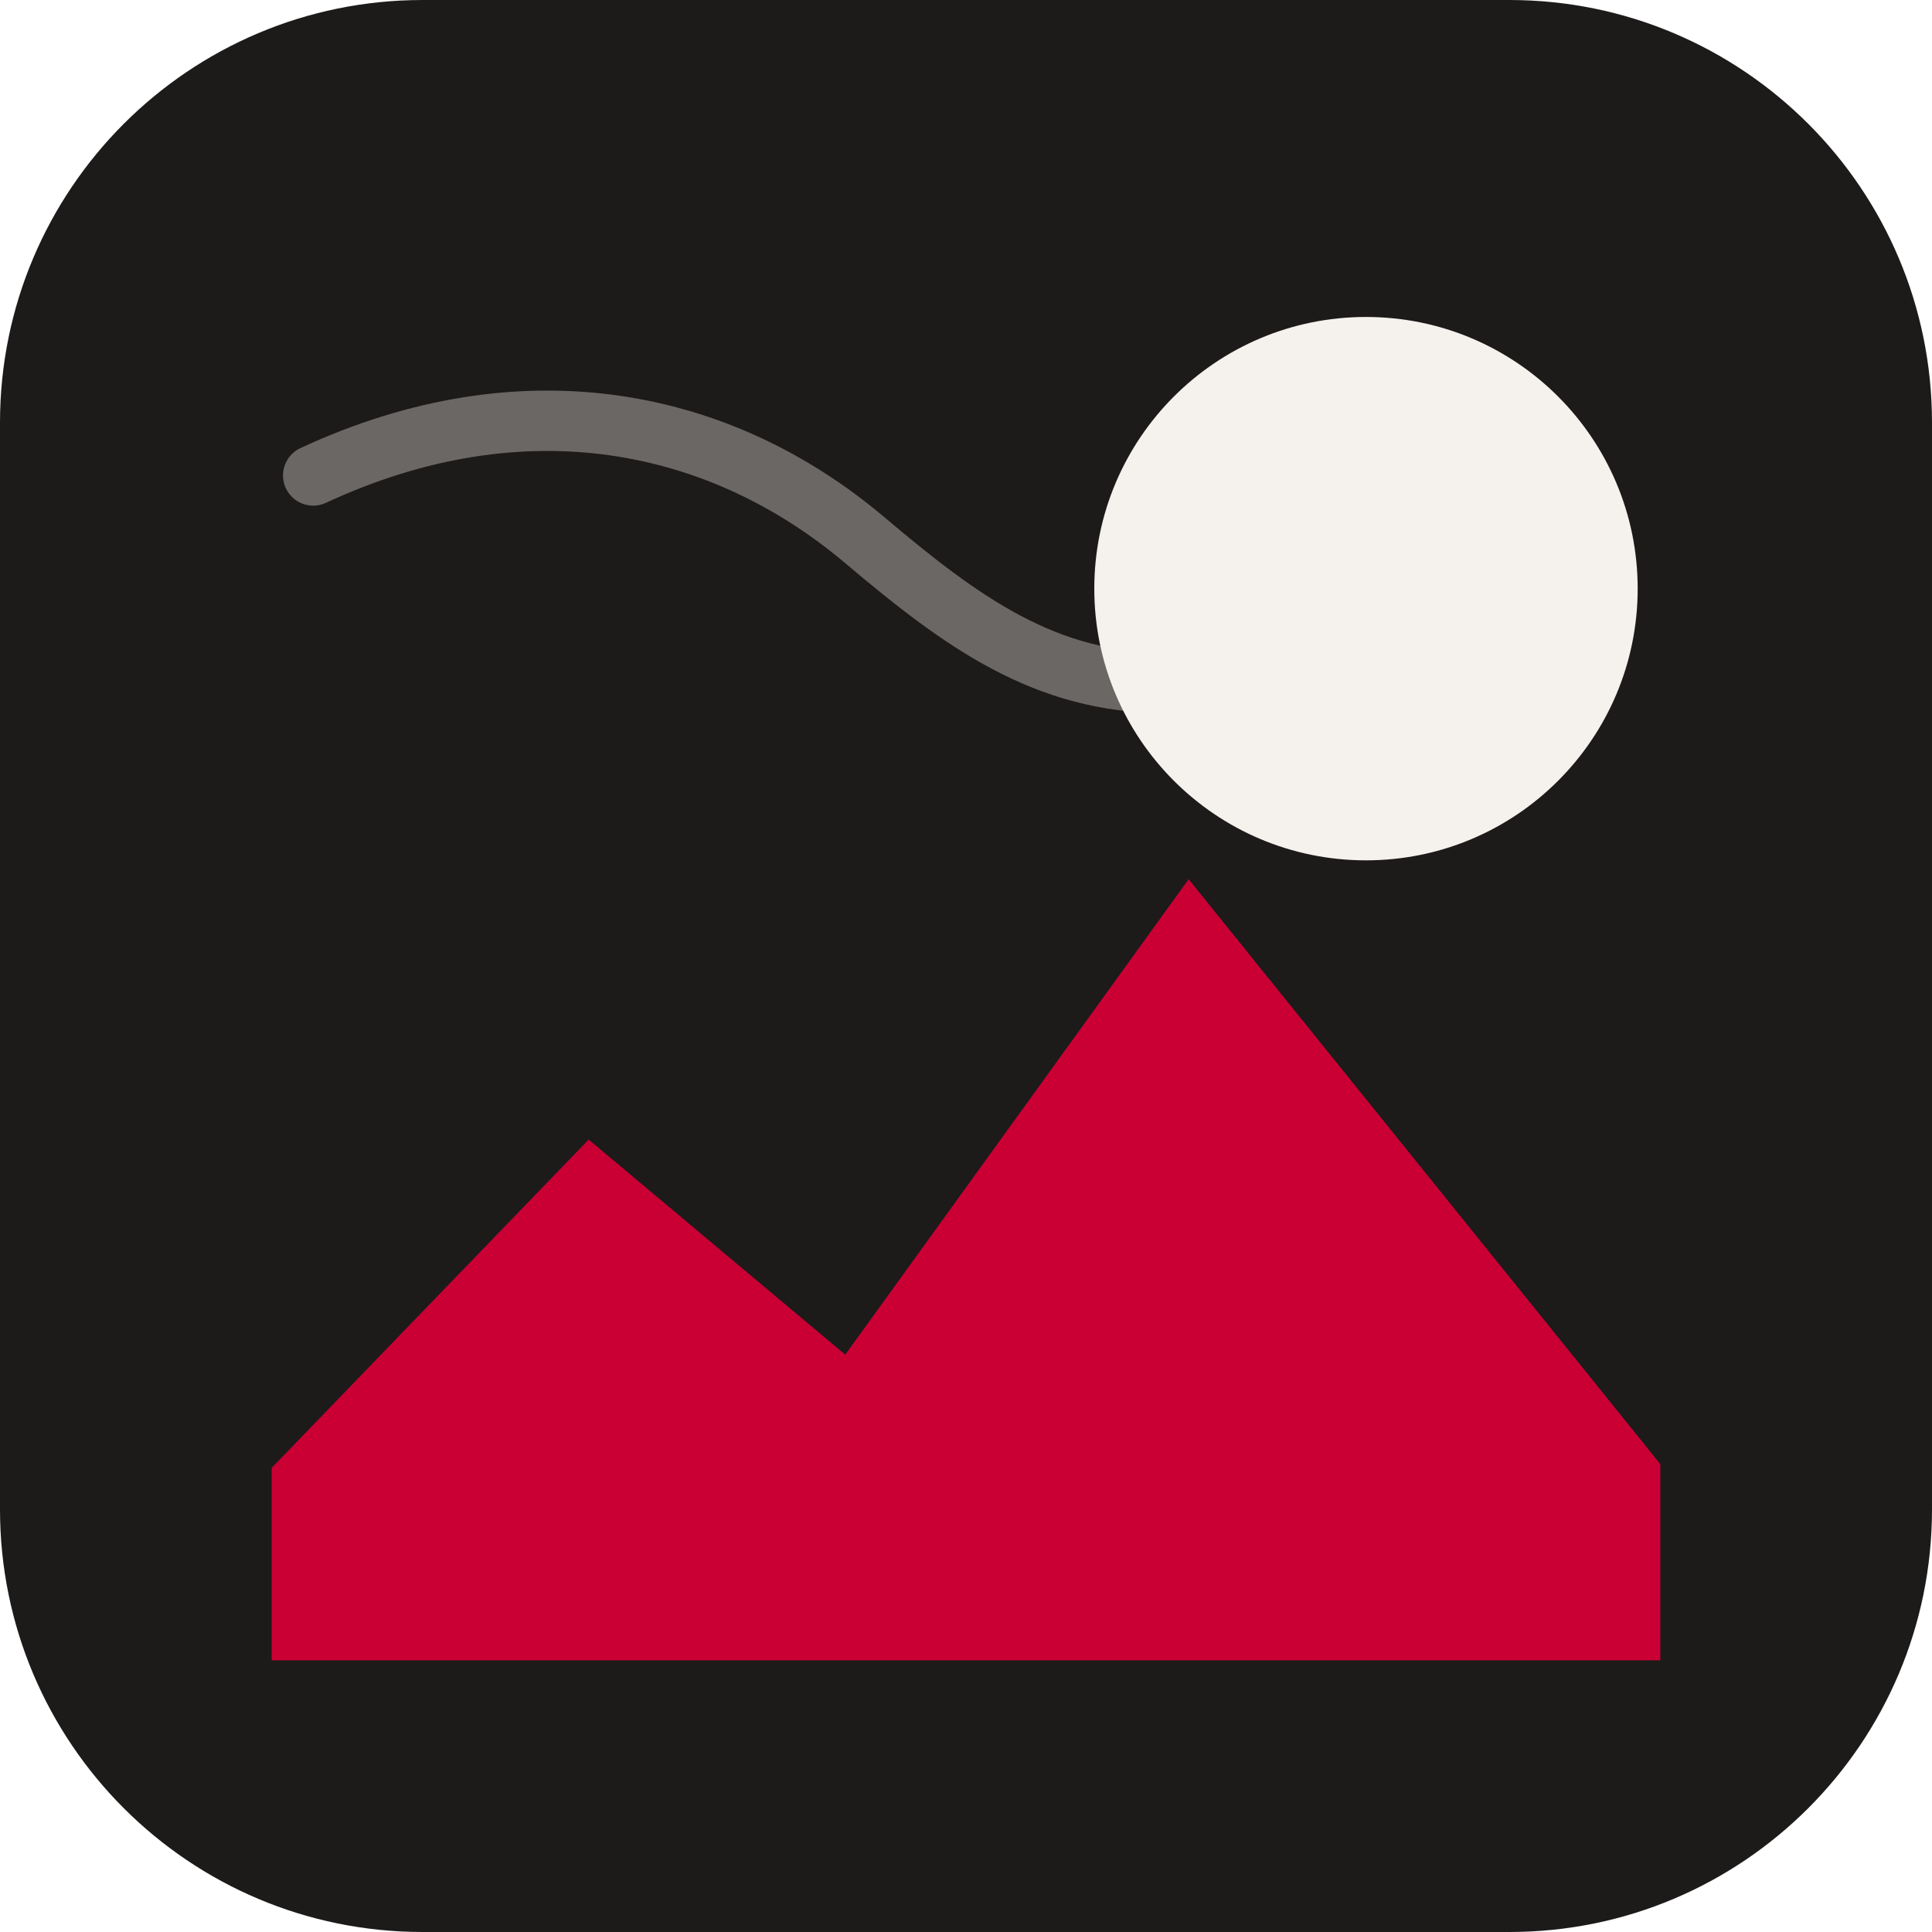
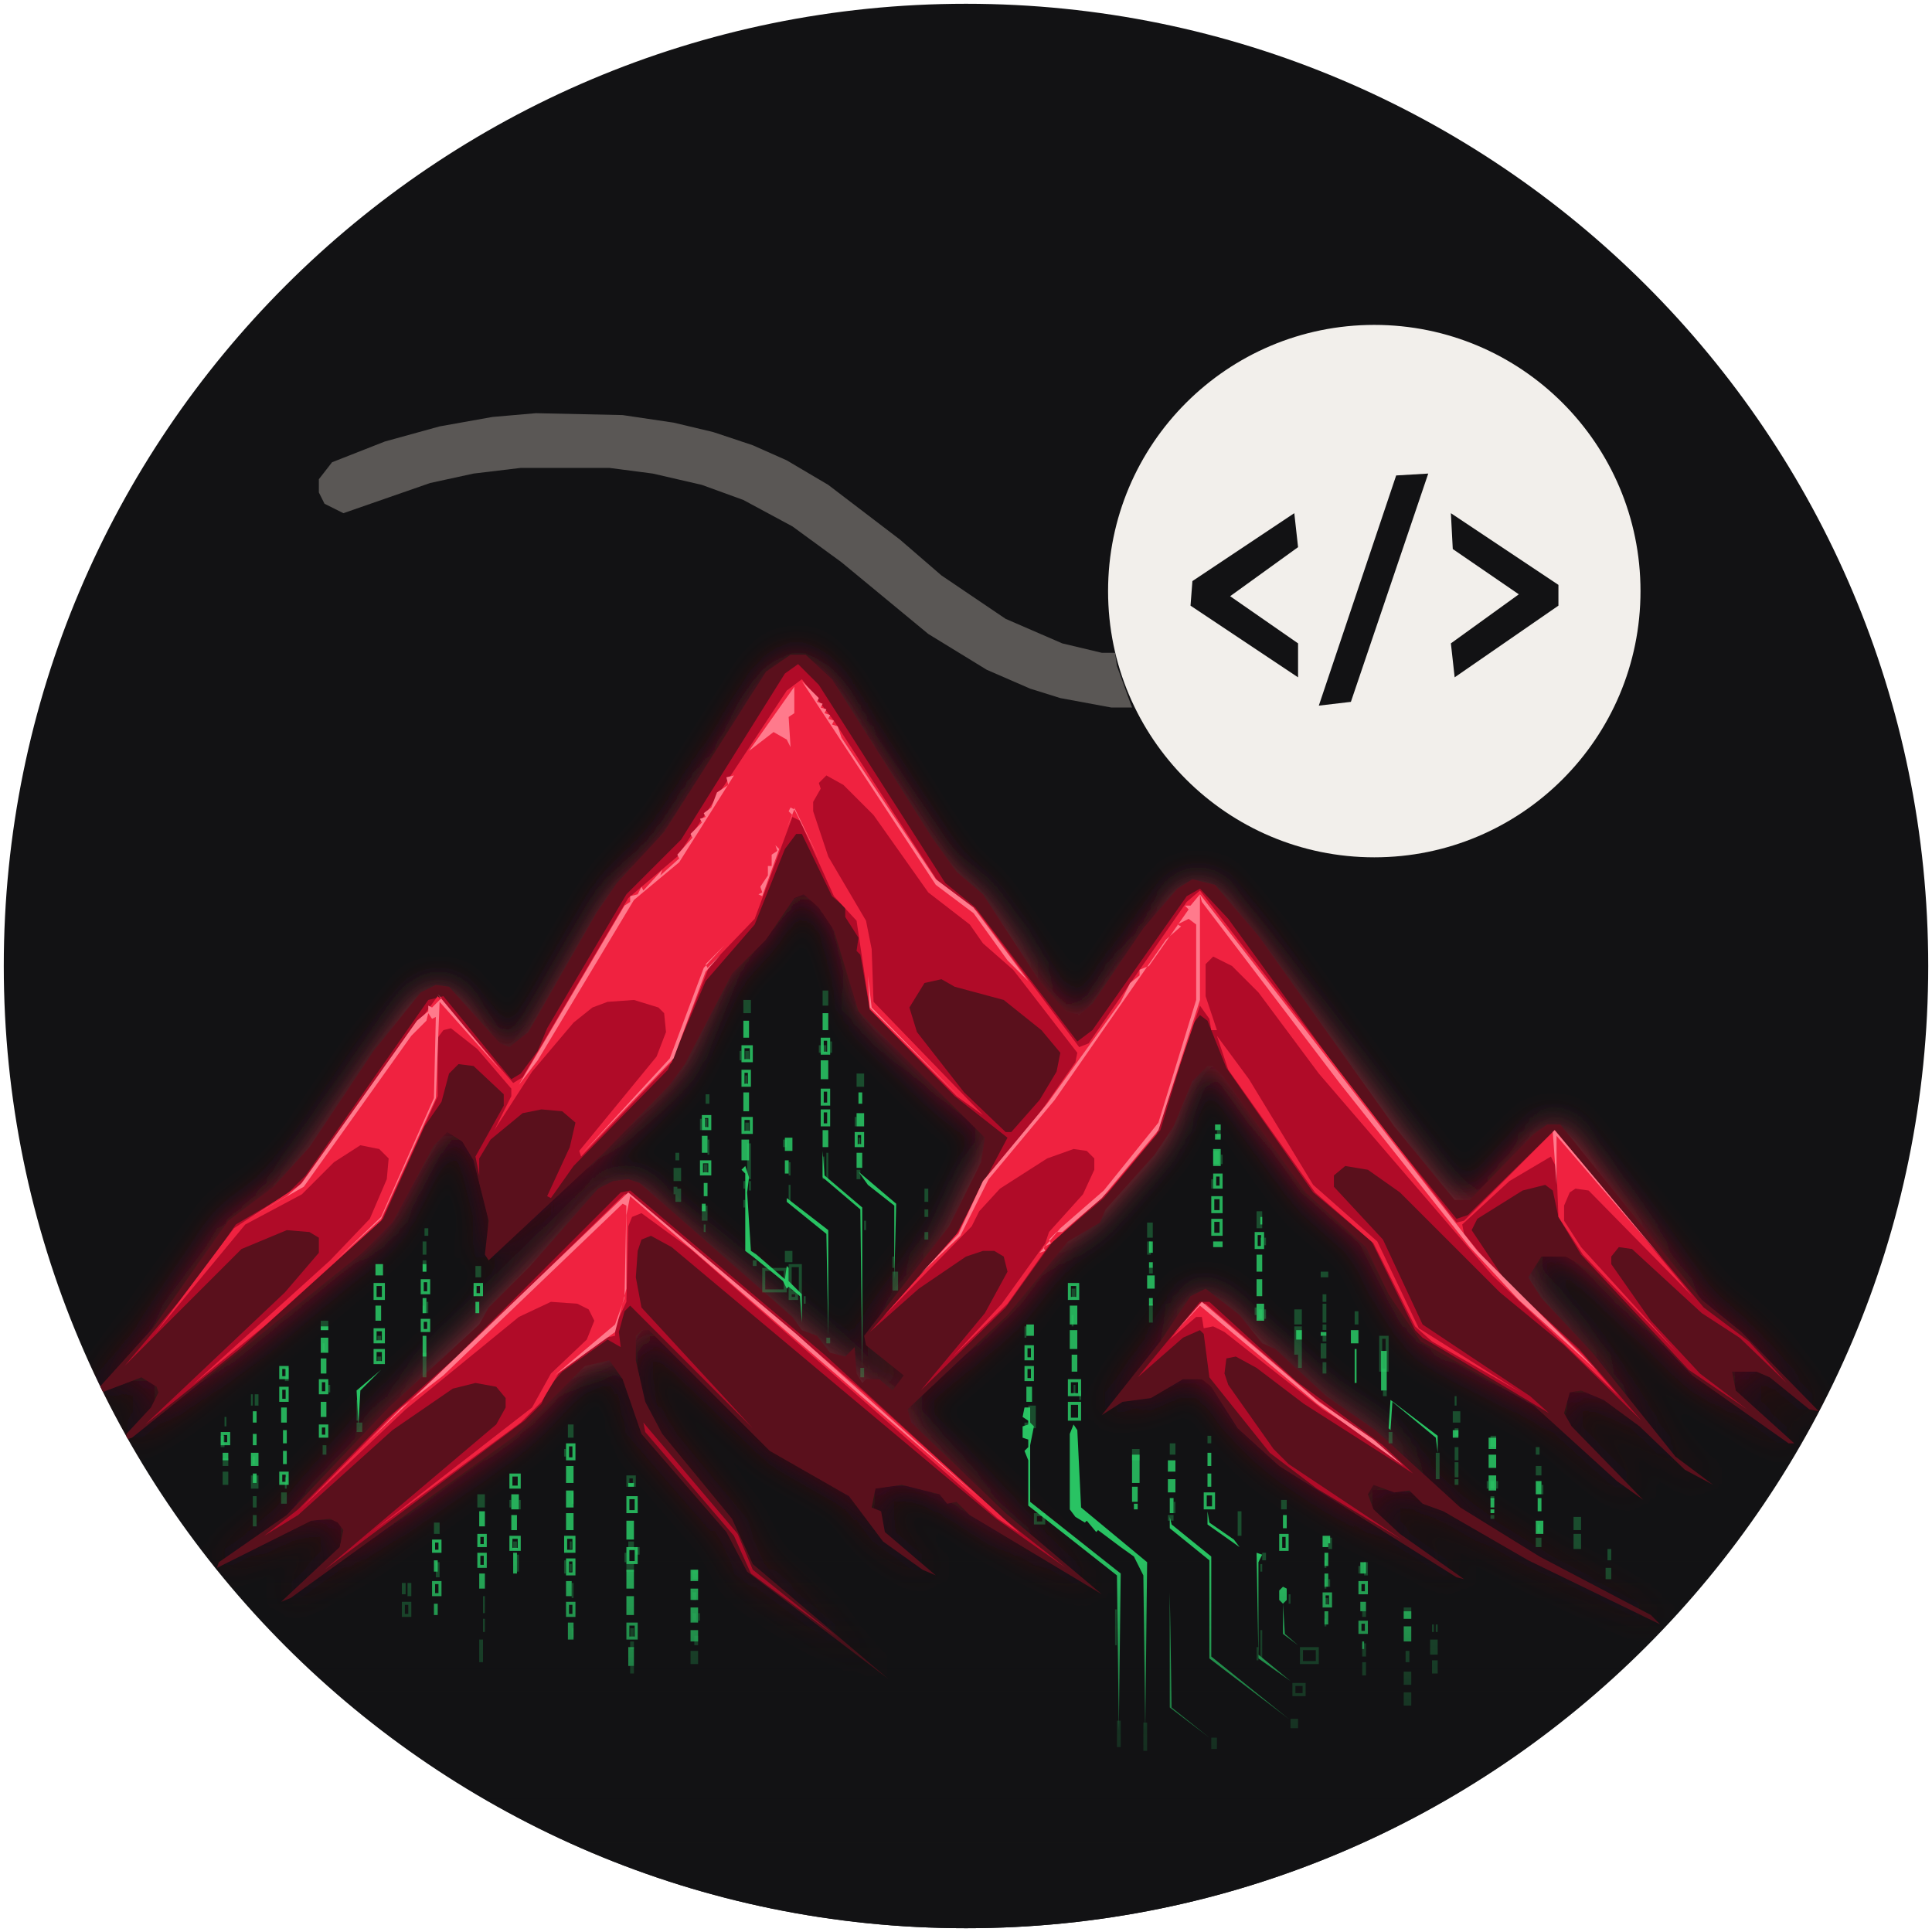
- <svg xmlns="http://www.w3.org/2000/svg" viewBox="0 0 512 512" role="img" aria-labelledby="title desc">
-   <rect width="512" height="512" rx="112" fill="#1d1a1a" />
-   <path d="M83 126C139 100 191 111 229 143C255 165 277 181 309 181" fill="none" stroke="#6b6764" stroke-width="16" stroke-linecap="round" />
-   <path d="M72 440V389L156 302L224 359L315 233L440 388V440Z" fill="#ca0034" />
-   <circle cx="362" cy="156" r="72" fill="#f5f2ee" />
+ <svg xmlns="http://www.w3.org/2000/svg" viewBox="0 0 512 512">
+   <defs>
+     <linearGradient id="e" x1="0" x2="0" y1="0" y2="1">
+       <stop offset=".8" stop-color="#121214" stop-opacity="0" />
+       <stop offset="1" stop-color="#121214" />
+     </linearGradient>
+     <clipPath id="a">
+       <circle cx="512" cy="512" r="510" />
+     </clipPath>
+     <filter id="b" width="120%" height="120%" x="-10%" y="-10%">
+       <feGaussianBlur stdDeviation="9" />
+     </filter>
+   </defs>
+   <g transform="scale(.5)">
+     <circle cx="512" cy="512" r="510" fill="#121214" />
+     <g clip-path="url(#a)">
+       <use filter="url(#b)" href="#c" opacity=".8" />
+       <g id="c">
+         <path fill="#5A101C" d="m584 750 11-7 15-2 17-10h10l5 4 14 22 22 20 94 59 4 1-34-24-14-13-3-8 3-5 11 4 8-1 7 7 11 4 45 26 70 34-5-5-59-31-42-26-45-41-26-18-27-25-7-3-12-15-18-14-8 4-16 24zM52 736l2 2 21-8 8 5 1 3-4 8-13 14v3l3-1 122-98 16-16 22-41 7-7 8 5 6 10 8 32-2 18 2 3 61-57 35-36 8-11 25-48 18-18 15-22 5-2 8 7 8 12 13 43 67 67-2 13-17 34-45 58 1 5 20 16-6 8-7-6h-7l-2 2-3-5-1-14-5 5-8-2-7-9-8-3-5-7-81-71-6-2-8 1-8 4-36 41-22 22-5 9-48 44-54 57-36 25-1 3 50-25 10-1 4 2 3 4-2 9-31 29 5-2 119-86 37-37 13-3 7 10 10 29 45 52 11 21 75 57-72-61-11-24-37-45-9-17-5-22v-13l3-3h4l64 64 42 24 18 24 21 15 7 3-27-23-2-11-5-2 2-10 14-2 20 5 4 5 5-1 7 7 70 42-51-43-50-48-2-7 53-50 32-39 17-10 3-7 26-29 10-15 10-24 8-8h3l5 5 44 62 32 29 12 25 17 25 60 34 44 40 14 10-38-39-4-7 3-11 6-1 12 5 19 14 24 23 15 8-20-15-44-55-27-29-7-11 7-11h13l14 8 53 55 51 36h3l-31-28-2-10h13l7 3 21 17 5 1-41-42-21-17-75-93h-7l-7 5-34 35h-8l-32-39-72-101-23-27-12-3-8 5-18 21-27 40-7 6-7-2-14-16-30-46-14-12-13-18-53-84-14-13h-8l-13 9-54 85-25 27-11 16-36 63-10 8-5-2-27-30-7-1-8 4-25 31-34 51-19 21-24 18-40 57z" />
+         <path fill="#B00B28" d="m341 754 1 5 47 55 9 20 46 34-45-36-8-19zm295-64-33 40 24-21 9-4 2 2 3 23 32 40 25 19 45 27-60-40-8-8-24-34-2-6 1-8 5-1 11 6 25 19 58 37-16-15-46-34-46-42zM140 814l18-11 50-45 32-22 12-3 11 2 5 6v5l-5 9-91 77 106-79 9-9 4-9 7-8 24-17 7 4-1-8 3-11 3-3 65 65-59-64-3-16 1-14 2-6 5-2 11 6 172 144 37 26-33-26-95-87-103-87-5 1-87 87-37 33-47 48zm-74-90 62-62 24-10 12 1 5 3v8l-18 21-74 70 50-40 76-69 22-49 9-13 4-15 5-5 8 1 16 15v6l-15 27 2 10v-9l6-10 17-14 10-2 11 1 7 6-3 13-12 26 2 1 12-17 50-51 20-47 26-30 16-40 6-8h3l16 33 7 6v5l7 11-1 7 2 2 5 29 45 46 28 22-27 51-46 52 26-23 25-17 9-3h6l5 3 2 8-12 22-34 41 45-44 25-35 27-23 30-36 17-56 4-5 4 3 10 25 46 66 31 26 23 47 4 4 67 40-10-9-57-38-21-45-26-28v-6l6-5 12 2 17 12 53 53 34 28 41 40-33-38-39-36-18-27 3-6 24-15 12-3 4 3 3 14 12 20 57 61 31 21-25-19-26-28-21-30v-4l4-5 7 1 37 34 20 13 25 24-20-22-24-18-79-94-46 45-6 2-52-64-69-95-15-16-7 4-50 71-8 6-54-71-16-13-67-105-11-11-7 5-55 88-29 29-42 71-5 12-9 12-5 3-36-44-8 2-65 93-10 10-27 16-21 30zm424-203 9-2 7 4 26 7 20 16 10 12-2 10-9 15-15 17h-3l-22-21-25-32-4-13z" />
+         <path fill="#F02240" d="m620 710 14-12h3l1 6 5-1 6 3 52 41 27 17-31-23-58-50h-3zm-461 90 56-53 60-49 17-8 14 1 6 3 3 6-4 10-19 18-10 18-85 66 79-58 11-11 9-15 25-19 5-1v-5l6-13 1-40 2-5 5-2 26 19 163 143 12 8-83-75-124-105h-3l-93 91-29 25zm486-251 6 18 46 65 31 27 22 44 9 8 47 27-54-34-22-46-34-30-34-56zM82 707l48-58 30-16 17-17 14-9 10 2 5 5-1 11-9 21-21 22-73 66 38-31 62-56 30-66v-31l3-4 4-1 14 11 18 21v4l-9 18 20-31 22-26 10-8 8-3 14-1 13 4 3 3 1 10-5 13-41 50 1 3 48-50 20-51 24-25 20-54 4 2 18 40 12 13 7 47 46 46 14 10-58-60-1-28-3-15-20-34-8-24v-5l4-7-1-3 4-4 9 5 16 16 29 41 22 17 7 10 16 14 34 44-1 5-19 27-30 36-13 27-40 45 47-48 4-8 11-12 25-16 14-5 7 1 4 4v6l-6 13-18 20-2 6-23 32-26 28 29-28 22-31 31-28 26-31 23-68 5 7 1 6h3l-6-18v-17l4-4 10 5 14 14 32 43 92 107 67 64-19-22-49-47-14-17-1-5 25-23 22-13 3 6 1 26 13 20 50 52-51-56-9-14v-8l3-7 3-2 7 1 55 56-73-88-48 48-4 1-136-176-7 6-52 75-5 2-54-72-21-16-55-85-17-22-8 6-58 88-26 22-56 95-5 3-40-46-73 100-35 23z" />
+         <path fill="#FF7A8C" d="m622 707 14-15 62 52 46 33-16-14-29-20-62-53zm-428 58 19-19 22-17 95-91 2 1-1 49-5 14-32 27 32-23 8 26-8-26 6-23v-39l2-10 185 160-97-87-89-75zm585-121 44-44 2 28v-26l56 65-57-68zM232 527l-2 2zl2 2-5 5-2-1v3l-6 5-61 86-8 7-26 15 35-20 57-80 8-8 1-4 2 3 2-1-1 43-28 63-24 23 24-22 29-64 2-51 33 37zm228-10 1 17 49 49-48-49zm-76-16-11 12-18 48-47 51 49-51 17-46 8-9-7 7-1-2zm104 174 21-20 15-30 35-42 59-85 8-7-2-1 6-3 4 3v40l-20 65-29 36-23 20-11 13 3-1-1-2 4-2-1-2 4-4h3l21-18 30-36 22-69v-56l1 4 73 96 69 87 26 28 42 38-64-64-147-189-5 6h-3l2 2-21 30-5 2v3l-5 4-5 10-39 54-34 41-13 28zm-77-227 1 3-3 2v6h-2v5l-4 6 1 3-2 1 2 1 9-25zm-22-37-4 1 1 4-6 4-3 8-4 3 1 2-3 1 1 2-6 6 1 2-8 9 1 2-10 9 1-3-10 11-1-2-2 4-4 1v3l-3 2-56 95 10-13 51-85 24-20zm32-47-24 34 13-10 7 4 2 4-1-16 3-2v51l-2-1-1 2 2 2-3 7 4-10 13 26-13-27zm4-3 71 108 20 15 18 25 11 11-29-39-20-15-50-75-2-6-3-1 1-2-3-1 1-2-3-1 1-2-3-1 1-2-3-1 1-2z" />
+       </g>
+       <g fill="#2BD66B">
+         <path d="M436 610v14l20 17 1 84v-85l-20-17zm-41 8-2 2 2 2v41l4 3-1 1 1-1 16 13 2 4 1-1 6 5 1 14v-15l-7-7v-7l-1-1-1 7-15-13 1-1-1 1-3-2-2-31 1-8zm60 3 5 7 14 11v39l1-40zm-38 4v12l21 17 1 54v-56l-22-17zM202 726l-13 11 1 18 1-18zm535 16-1 15 1 1 1-15 23 19 1 8v-9zm-194 4-1 5 3 2v2l-3 1v6l3 1v4l-2 2 2 5v24l47 37 1 82 1-83-48-38v-30l2-10-2-2v-8zm26 9-2 5v40l3 4 5 3 1-1 5 6 1-1 12 9-1 1 1-1 7 5 5 10 1 82 1-89-35-29-2-41zm71 46v7l17 12-3-4-13-9zm-20 3v6l21 17v52l42 32-41-33v-53l-21-17zm46 19 1 56 17 12-17-14v-49l2-4zm14 3v15l-2 2v5l2 2v16l8 6-7-6-1-16 2-2v-6l-2-1zm-426 19 1 27zm366-1v61l21 16-20-16z" opacity=".9" />
+         <path d="M436 537h3v9h-3zm-42 4h3v9h-3zm41 21h4v10h-4zm-41 17h3v10h-3zm61 0h2v6h-2zm-1 11h4v7h-4zm190 6h3v3h-3zm-208 3h3v9h-3zm208 2h3v3h-3zm-272 1h3v9h-3zm44 1h4v7h-4zm-23 1h4v11h-4zm250 5h4v9h-4zm-189 2h3v8h-3zm-38 4h2v7h-2zm-43 12h2v7h-2zm-1 11h2v4h-2zm296 7h1v4h-1zm-59 13h2v6h-2zm57 7h3v9h-3zm-57 4h2v3h-2zm-410 1h4v6h-4zm25 0h2v4h-2zm384 6h4v7h-4zm58 2h3v9h-3zm-442 10h2v8h-2zm385 0h2v4h-2zm-357 2h2v6h-2zm414 1h4v9h-4zm-467 1h3v8h-3zm368 0h4v10h-4zm-397 11h4v2h-4zm374-1h4v6h-4zm23 3h4v10h-4zm120 0h3v5h-3zm29 0h4v7h-4zm-16 1h3v2h-3zm-530 3h4v8h-4zm54-1h2v11h-2zm494 7h1v18h-1zm14 1h3v21h-3zm-164 2h3v9h-3zm-398 2h3v8h-3zm374 15h3v8h-3zm-374 8h3v8h-3zm-21 3h3v8h-3zm-15 2h2v6h-2zm16 10h2v7h-2zm620 0h3v4h-3zm-636 2h2v6h-2zm655 2h4v6h-4zm-639 7h2v7h-2zm-32 1h3v4h-3zm15 0h4v7h-4zm467 1h4v15h-4zm40-1h2v7h-2zm149 1h4v7h-4zm-170 3h4v6h-4zm-319 3h4v9h-4zm-166 4h2v5h-2zm506 0h2v7h-2zm149 1h4v8h-4zm-170 2h4v7h-4zm195 1h3v7h-3zm-481 1h3v2h-3zm267 2h3v8h-3zm-300 2h4v9h-4zm-29 2h4v8h-4zm349 2h2v8h-2zm170 0h2v5h-2zm25 0h2v7h-2zm-214 3h2v3h-2zm-347 4h3v8h-3zm536-1h2v2h-2zm-519 3h3v8h-3zm29-1h4v9h-4zm380 1h2v7h-2zm-348 3h4v10h-4zm482 0h4v7h-4zm-113 8h3v6h-3zm3 0h1v4h-1zm-432 9h2v11h-2zm430 0h2v7h-2zm-472 4h2v6h-2zm491 1h3v6h-3zm-389 4h4v10h-4zm34 0h4v6h-4zm-112 2h3v8h-3zm448 0h2v7h-2zm-402 4h3v8h-3zm66 4h4v6h-4zm-34 4h4v10h-4zm389 3h3v5h-3zm-491 1h2v6h-2zm136 2h4v8h-4zm336 2h2v7h-2zm42 0h4v4h-4zm-443 6h3v9h-3zm443 2h4v8h-4zm-378 2h4v6h-4zm356 6h1v4h-1zm-389 3h3v10h-3z" opacity=".8" />
+         <path d="M436 525h3v8h-3zm-42 5h4v7h-4zm46 22h1v6h-1zm-6 2h1v4h-1zm2 0h2v4h-2zm-44 3h1v5h-1zm3 0h2v5h-2zm59 12h4v7h-4zm-59 1h1v5h-1zm-21 10h2v5h-2zm-3 13h1v6h-1zm2 0h2v5h-2zm80-1h1v5h-1zm-58 3h2v5h-2zm250 4h2v4h-2zm-190 4h1v4h-1zm-80 1h1v8h-1zm40 0h2v4h-2zm-19 2h2v19h-2zm-38 5h2v4h-2zm80 0h1v14h-1zm205-1h3v7h-3zm-207 3h1v12h-1zm211-1h1v5h-1zm-274 5h2v5h-2zm45-1h1v7h-1zm-61 3h4v7h-4zm97 1h2v5h-2zm188 5h1v5h-1zm-248 1h1v4h-1zm3 0h1v5h-1zm-40 3h2v4h-2zm61-1h1v9h-1zm-60 2h3v7h-3zm132 0h2v7h-2zm-96 6h1v4h-1zm-22 3h3v8h-3zm118 2h2v4h-2zm176 1h3v9h-3zm-208 5h1v5h-1zm-85 2h1v4h-1zm235-1h3v8h-3zm-383 3h2v4h-2zm265 2h2v4h-2zm178 3h1v5h-1zm2 0h1v4h-1zm-446 2h2v7h-2zm384 0h2v7h-2zm-192 5h4v6h-4zm57 3h1v6h-1zm-249 2h2v6h-2zm175 0h2v3h-2zm-147 3h3v6h-3zm357 1h2v3h-2zm-136 2h3v10h-3zm227 0h4v3h-4zm-449 9h1v4h-1zm317 0h2v5h-2zm-142 4h1v4h-1zm275-1h2v4h-2zm-475 4h1v6h-1zm383 1h2v10h-2zm92 0h2v10h-2zm-477 1h1v4h-1zm441 1h1v4h-1zm2 1h2v5h-2zm3 0h1v5h-1zm16 0h4v8h-4zm32 1h2v7h-2zm-150 2h1v6h-1zm-398 3h4v5h-4zm373 3h1v6h-1zm143 0h4v6h-4zm15-1h2v3h-2zm-501 6h2v3h-2zm238 1h2v3h-2zm248 0h4v9h-4zm15-1h2v3h-2zm-530 4h1v4h-1zm529 0h3v8h-3zm-476 5h2v13h-2zm464-1h2v9h-2zm-488 3h2v3h-2zm501 3h2v6h-2zm-550 3h2v7h-2zm305 0h2v5h-2zm-282 9h1v4h-1zm395 0h1v5h-1zm3 3h1v5h-1zm161 0h2v3h-2zm-600 2h1v6h-1zm2 0h2v6h-2zm636 1h1v5h-1zm-582 2h1v11h-1zm356 3h4v12h-4zm225 3h4v6h-4zm-651 3h1v5h-1zm70 3h3v5h-3zm112 1h3v7h-3zm242-1h2v3h-2zm228 3h2v4h-2zm-35 2h2v6h-2zm-619 2h2v6h-2zm523 0h2v4h-2zm150 0h3v6h-3zm-170 4h3v6h-3zm-449 1h2v5h-2zm600 1h2v7h-2zm43 0h2v4h-2zm-515 1h1v4h-1zm301 0h4v6h-4zm161 2h2v14h-2zm-643 3h3v4h-3zm16-1h1v4h-1zm637 3h2v8h-2zm43 2h3v5h-3zm-696 3h3v7h-3zm15 2h4v7h-4zm18 1h1v6h-1zm620 1h2v3h-2zm17 1h1v4h-1zm2 0h2v4h-2zm3 0h1v4h-1zm24 2h1v5h-1zm-668 4h3v6h-3zm154 0h1v6h-1zm-169 2h2v6h-2zm119-1h4v7h-4zm537 1h2v2h-2zm-520 2h1v4h-1zm5 0h1v5h-1zm404 0h3v5h-3zm-57 1h1v6h-1zm34 5h2v13h-2zm-522 2h2v6h-2zm485 0h3v3h-3zm171 0h2v2h-2zm44 1h4v7h-4zm-604 3h3v6h-3zm585 1h1v4h-1zm19 5h4v8h-4zm-130 2h2v6h-2zm110 0h3v5h-3zm-542 2h2v4h-2zm30 0h1v4h-1zm31 0h3v4h-3zm4 3h2v4h-2zm515 1h2v6h-2zm-521 2h1v5h-1zm338 0h2v4h-2zm-395 1h1v9h-1zm25 3h1v7h-1zm403 0h1v4h-1zm-471 1h2v8h-2zm71 1h1v4h-1zm30 0h4v4h-4zm336 0h1v4h-1zm55-1h2v7h-2zm-3 2h1v4h-1zm131 1h3v6h-3zm-484 1h3v5h-3zm335 5h1v5h-1zm2 0h1v4h-1zm-491 2h2v6h-2zm3 0h2v7h-2zm87 0h1v8h-1zm64 5h2v4h-2zm316 1h1v5h-1zm-427 1h1v9h-1zm446 1h2v4h-2zm-111 6h1v19h-1zm153-1h4v6h-4zm-377 3h2v4h-2zm3 0h1v4h-1zm352-1h2v3h-2zm-466 4h1v7h-1zm446 0h1v4h-1zm57 3h1v4h-1zm2 0h1v4h-1zm-458 2h1v5h-1zm31 0h2v5h-2zm334 1h1v15h-1zm-300 3h2v5h-2zm-114 2h2v12h-2zm504 0h4v8h-4zm-424 1h2v4h-2zm388 1h2v7h-2zm-56 2h1v7h-1zm-300 2h4v7h-4zm379 0h2v6h-2zm-23 6h2v7h-2zm37-1h3v7h-3zm-425 3h2v4h-2zm410 3h4v7h-4zm0 11h4v7h-4zm-60 14h4v5h-4zm-92 1h2v14h-2zm14 1h2v15h-2zm36 8h3v6h-3z" opacity=".3" />
+       </g>
+       <g fill="none" stroke="#2BD66B" stroke-width="1.6">
+         <path d="M435.8 550.8h3.4v7.4h-3.4zm-42 4h4.4v7.4h-4.4zm0 13h3.4v7.4h-3.4zm42 10h3.4v7.4h-3.4zm0 11h3.4v7.4h-3.4zm-63 3h3.4v6.4h-3.4zm21 1h4.4v7.4h-4.4zm60 8h3.4v6.4h-3.4zm-82 15h4.4v6.4h-4.4zm272 7h3.4v6.4h-3.4zm-1 12h4.4v7.4h-4.4zm0 12h4.4v7.4h-4.4zm23 7h3.4v7.4h-3.4zm-22 5h3.4v1.4h-3.4zm-420 20h3.4v6.4h-3.4zm-25 2h4.4v7.4h-4.4zm53 0h3.4v5.4h-3.4zm315 0h4.4v7.4h-4.4zm-343 19h3.4v5.4h-3.4zm-25 5h4.4v6.4h-4.4zm345 9h3.4v6.4h-3.4zm-345 2h4.4v6.4h-4.4zm-50 9h3.4v5.4h-3.4zm395 0h3.4v6.4h-3.4zm-374 7h3.4v6.4h-3.4zm397 0h5.4v7.4h-5.4zm-418 4h3.4v6.4h-3.4zm418 8h5.4v8.4h-5.4zm-397 12h3.4v5.4h-3.4zm-52 4h3.4v5.4h-3.4zm183 6h3.4v7.4h-3.4zm-152 15h3.4v5.4h-3.4zm122 1h4.4v6.4h-4.4zm368 10h4.4v7.4h-4.4zm-306 2h4.4v7.4h-4.4zm-79 20h3.4v5.4h-3.4zm425 0h3.4v7.4h-3.4zm-408 1h4.4v6.4h-4.4zm29 0h4.4v7.4h-4.4zm-70 2h3.4v5.4h-3.4zm103 4h4.4v7.4h-4.4zm-79 3h3.4v6.4h-3.4zm47 3h3.4v7.4h-3.4zm-71 12h3.4v6.4h-3.4zm491 0h3.4v5.4h-3.4zm-19 6h3.4v6.4h-3.4zm-401 5h3.4v6.4h-3.4zm420 10h3.4v5.4h-3.4zm-388 1h4.4v7.4h-4.4z" opacity=".8" />
+         <path d="M418.8 670.8h5.4v14.4h-5.4zm-14 2h11.4v11.4h-11.4zm14 12h3.4v3.4h-3.4zm313 24h3.4v17.4h-3.4zm-399 74h3.4v4.4h-3.4zm216 20h4.4v4.4h-4.4zm-335 47h3.4v6.4h-3.4zm476 24h8.4v7.4h-8.4zm-4 19h5.4v5.4h-5.4z" opacity=".3" />
+       </g>
+       <path fill="url(#e)" d="M0 0h1024v1024H0z" />
+     </g>
+     <path fill="#5A5755" d="M169 254v7l3 6 10 5 46-16 23-5 25-3h47l23 3 26 6 22 8 26 14 26 19 46 38 31 19 23 10 16 5 27 5h11l-8-22-1-7h-7l-21-5-30-13-34-23-22-19-38-29-22-13-18-8-21-7-21-5-27-4-46-1-23 2-28 5-29 8-28 11z" />
+     <circle cx="728.4" cy="313.3" r="141.1" fill="#F2EFEB" />
+     <path fill="#121214" d="m769 272 1 19 35 24-36 26 2 18 55-38v-11zm-83 0-54 36-1 13 57 38v-18l-36-25 36-26zm71-21-17 1-41 122 17-2z" />
+   </g>
</svg>
